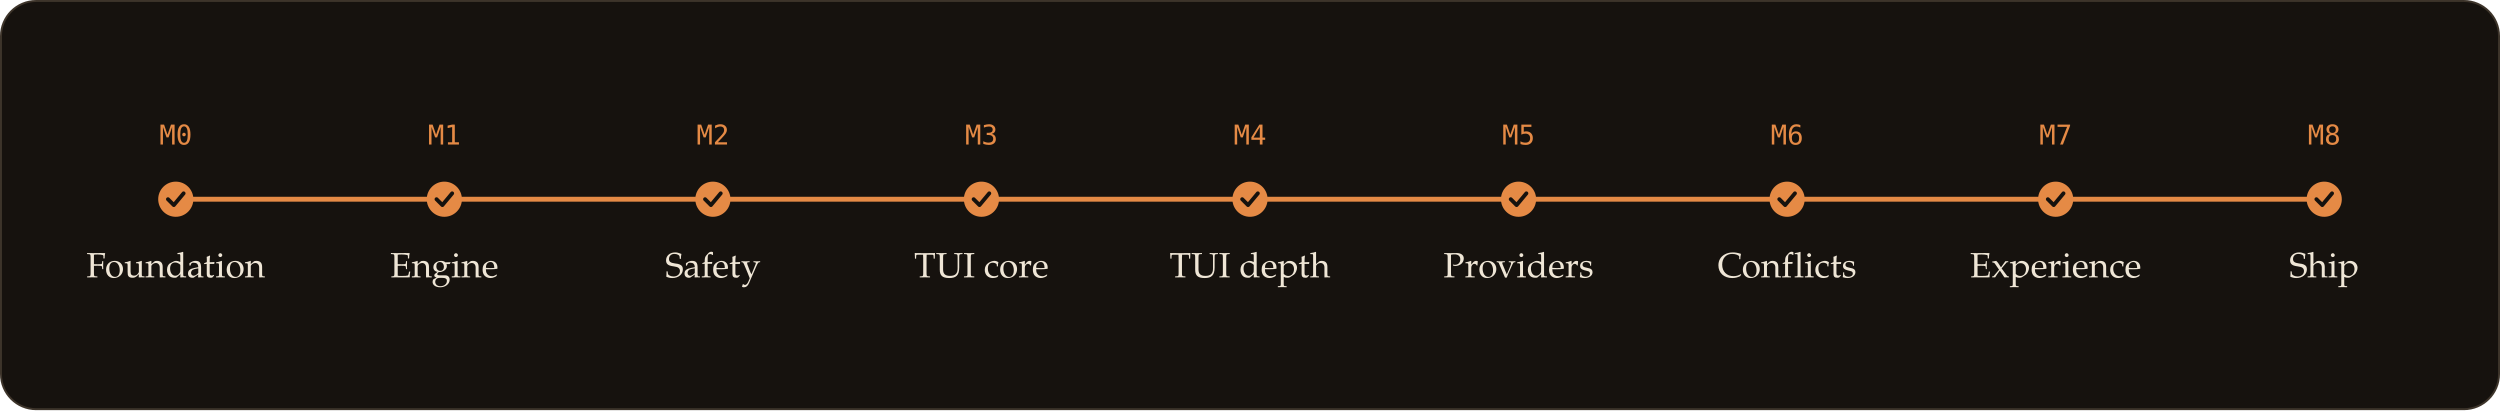
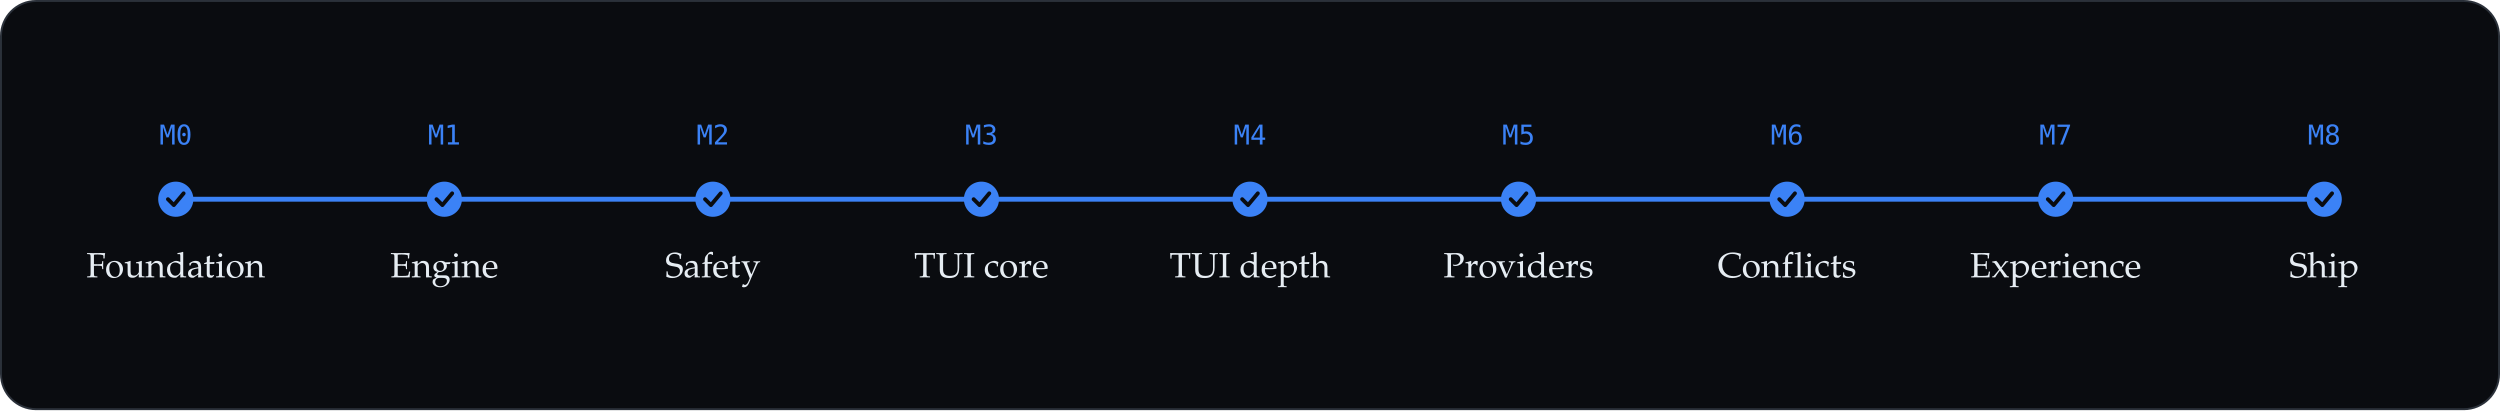
<svg xmlns="http://www.w3.org/2000/svg" viewBox="0 0 1280 210" width="1280" height="210" role="img" aria-label="Roadmap: all nine milestones, M0 Foundation to M8 Ship, are done in v1.0.">
  <style>
- .bg{fill:#16120E} .surface{fill:#1F1A14} .raised{fill:#2A231C}
- .rule{stroke:#3D342A} .rulef{fill:#3D342A}
- .text{fill:#EFE6D6} .muted{fill:#A39684} .accent{fill:#E58A45} .accents{stroke:#E58A45}
- .brass{fill:#CDB27A} .sage{fill:#8DB58A} .amber{fill:#DDA654} .sindoor{fill:#E07A66}
+ .bg{fill:#0A0C10} .surface{fill:#111418} .raised{fill:#1A1F26}
+ .rule{stroke:#2B313A} .rulef{fill:#2B313A}
+ .text{fill:#E6EDF3} .muted{fill:#8B949E} .accent{fill:#3B82F6} .accents{stroke:#3B82F6}
+ .sky{fill:#7DD3FC} .sage{fill:#72C795} .amber{fill:#E3B341} .sindoor{fill:#F47067}
.serif{font-family:'Iowan Old Style','Palatino Linotype',Palatino,'Book Antiqua',Georgia,serif} .sans{font-family:-apple-system,BlinkMacSystemFont,'Segoe UI',Inter,'Helvetica Neue',Arial,sans-serif} .mono{font-family:ui-monospace,SFMono-Regular,'SF Mono',Menlo,Consolas,'DejaVu Sans Mono','Liberation Mono',monospace}
.pulse{transform-box:fill-box;transform-origin:center;animation:pulse 2.4s ease-out infinite}@keyframes pulse{0%{transform:scale(1);opacity:.9}100%{transform:scale(2.6);opacity:0}}@media (prefers-reduced-motion: reduce){.pulse{animation:none;opacity:0}}
</style>
  <rect x=".5" y=".5" width="1279" height="209" rx="18" class="bg rule" stroke-width="1" />
  <line x1="90" y1="102" x2="1190" y2="102" class="rule" stroke-width="2" />
  <line x1="90" y1="102" x2="1190.0" y2="102" class="accents" stroke-width="2.5" />
  <circle cx="90.0" cy="102" r="9" class="accent" />
-   <path d="M86.0 102 l3 3 l5 -6" fill="none" stroke="#16120E" stroke-width="2" stroke-linecap="round" stroke-linejoin="round" />
+   <path d="M86.0 102 l3 3 l5 -6" fill="none" stroke="#0A0C10" stroke-width="2" stroke-linecap="round" stroke-linejoin="round" />
  <text x="90.0" y="74" text-anchor="middle" class="mono accent" font-size="14">M0</text>
  <text x="90.0" y="142" text-anchor="middle" class="serif text" font-size="18">Foundation</text>
  <circle cx="227.5" cy="102" r="9" class="accent" />
-   <path d="M223.5 102 l3 3 l5 -6" fill="none" stroke="#16120E" stroke-width="2" stroke-linecap="round" stroke-linejoin="round" />
+   <path d="M223.5 102 l3 3 l5 -6" fill="none" stroke="#0A0C10" stroke-width="2" stroke-linecap="round" stroke-linejoin="round" />
  <text x="227.5" y="74" text-anchor="middle" class="mono accent" font-size="14">M1</text>
  <text x="227.5" y="142" text-anchor="middle" class="serif text" font-size="18">Engine</text>
  <circle cx="365.0" cy="102" r="9" class="accent" />
-   <path d="M361.0 102 l3 3 l5 -6" fill="none" stroke="#16120E" stroke-width="2" stroke-linecap="round" stroke-linejoin="round" />
+   <path d="M361.0 102 l3 3 l5 -6" fill="none" stroke="#0A0C10" stroke-width="2" stroke-linecap="round" stroke-linejoin="round" />
  <text x="365.0" y="74" text-anchor="middle" class="mono accent" font-size="14">M2</text>
  <text x="365.0" y="142" text-anchor="middle" class="serif text" font-size="18">Safety</text>
  <circle cx="502.5" cy="102" r="9" class="accent" />
-   <path d="M498.5 102 l3 3 l5 -6" fill="none" stroke="#16120E" stroke-width="2" stroke-linecap="round" stroke-linejoin="round" />
+   <path d="M498.5 102 l3 3 l5 -6" fill="none" stroke="#0A0C10" stroke-width="2" stroke-linecap="round" stroke-linejoin="round" />
  <text x="502.5" y="74" text-anchor="middle" class="mono accent" font-size="14">M3</text>
  <text x="502.5" y="142" text-anchor="middle" class="serif text" font-size="18">TUI core</text>
  <circle cx="640.0" cy="102" r="9" class="accent" />
-   <path d="M636.0 102 l3 3 l5 -6" fill="none" stroke="#16120E" stroke-width="2" stroke-linecap="round" stroke-linejoin="round" />
+   <path d="M636.0 102 l3 3 l5 -6" fill="none" stroke="#0A0C10" stroke-width="2" stroke-linecap="round" stroke-linejoin="round" />
  <text x="640.0" y="74" text-anchor="middle" class="mono accent" font-size="14">M4</text>
  <text x="640.0" y="142" text-anchor="middle" class="serif text" font-size="18">TUI depth</text>
  <circle cx="777.5" cy="102" r="9" class="accent" />
-   <path d="M773.5 102 l3 3 l5 -6" fill="none" stroke="#16120E" stroke-width="2" stroke-linecap="round" stroke-linejoin="round" />
+   <path d="M773.5 102 l3 3 l5 -6" fill="none" stroke="#0A0C10" stroke-width="2" stroke-linecap="round" stroke-linejoin="round" />
  <text x="777.5" y="74" text-anchor="middle" class="mono accent" font-size="14">M5</text>
  <text x="777.5" y="142" text-anchor="middle" class="serif text" font-size="18">Providers</text>
  <circle cx="915.0" cy="102" r="9" class="accent" />
-   <path d="M911.0 102 l3 3 l5 -6" fill="none" stroke="#16120E" stroke-width="2" stroke-linecap="round" stroke-linejoin="round" />
+   <path d="M911.0 102 l3 3 l5 -6" fill="none" stroke="#0A0C10" stroke-width="2" stroke-linecap="round" stroke-linejoin="round" />
  <text x="915.0" y="74" text-anchor="middle" class="mono accent" font-size="14">M6</text>
  <text x="915.0" y="142" text-anchor="middle" class="serif text" font-size="18">Conflicts</text>
  <circle cx="1052.5" cy="102" r="9" class="accent" />
-   <path d="M1048.5 102 l3 3 l5 -6" fill="none" stroke="#16120E" stroke-width="2" stroke-linecap="round" stroke-linejoin="round" />
+   <path d="M1048.5 102 l3 3 l5 -6" fill="none" stroke="#0A0C10" stroke-width="2" stroke-linecap="round" stroke-linejoin="round" />
  <text x="1052.5" y="74" text-anchor="middle" class="mono accent" font-size="14">M7</text>
  <text x="1052.5" y="142" text-anchor="middle" class="serif text" font-size="18">Experience</text>
  <circle cx="1190.0" cy="102" r="9" class="accent" />
-   <path d="M1186.0 102 l3 3 l5 -6" fill="none" stroke="#16120E" stroke-width="2" stroke-linecap="round" stroke-linejoin="round" />
+   <path d="M1186.0 102 l3 3 l5 -6" fill="none" stroke="#0A0C10" stroke-width="2" stroke-linecap="round" stroke-linejoin="round" />
  <text x="1190.0" y="74" text-anchor="middle" class="mono accent" font-size="14">M8</text>
  <text x="1190.0" y="142" text-anchor="middle" class="serif text" font-size="18">Ship</text>
</svg>
